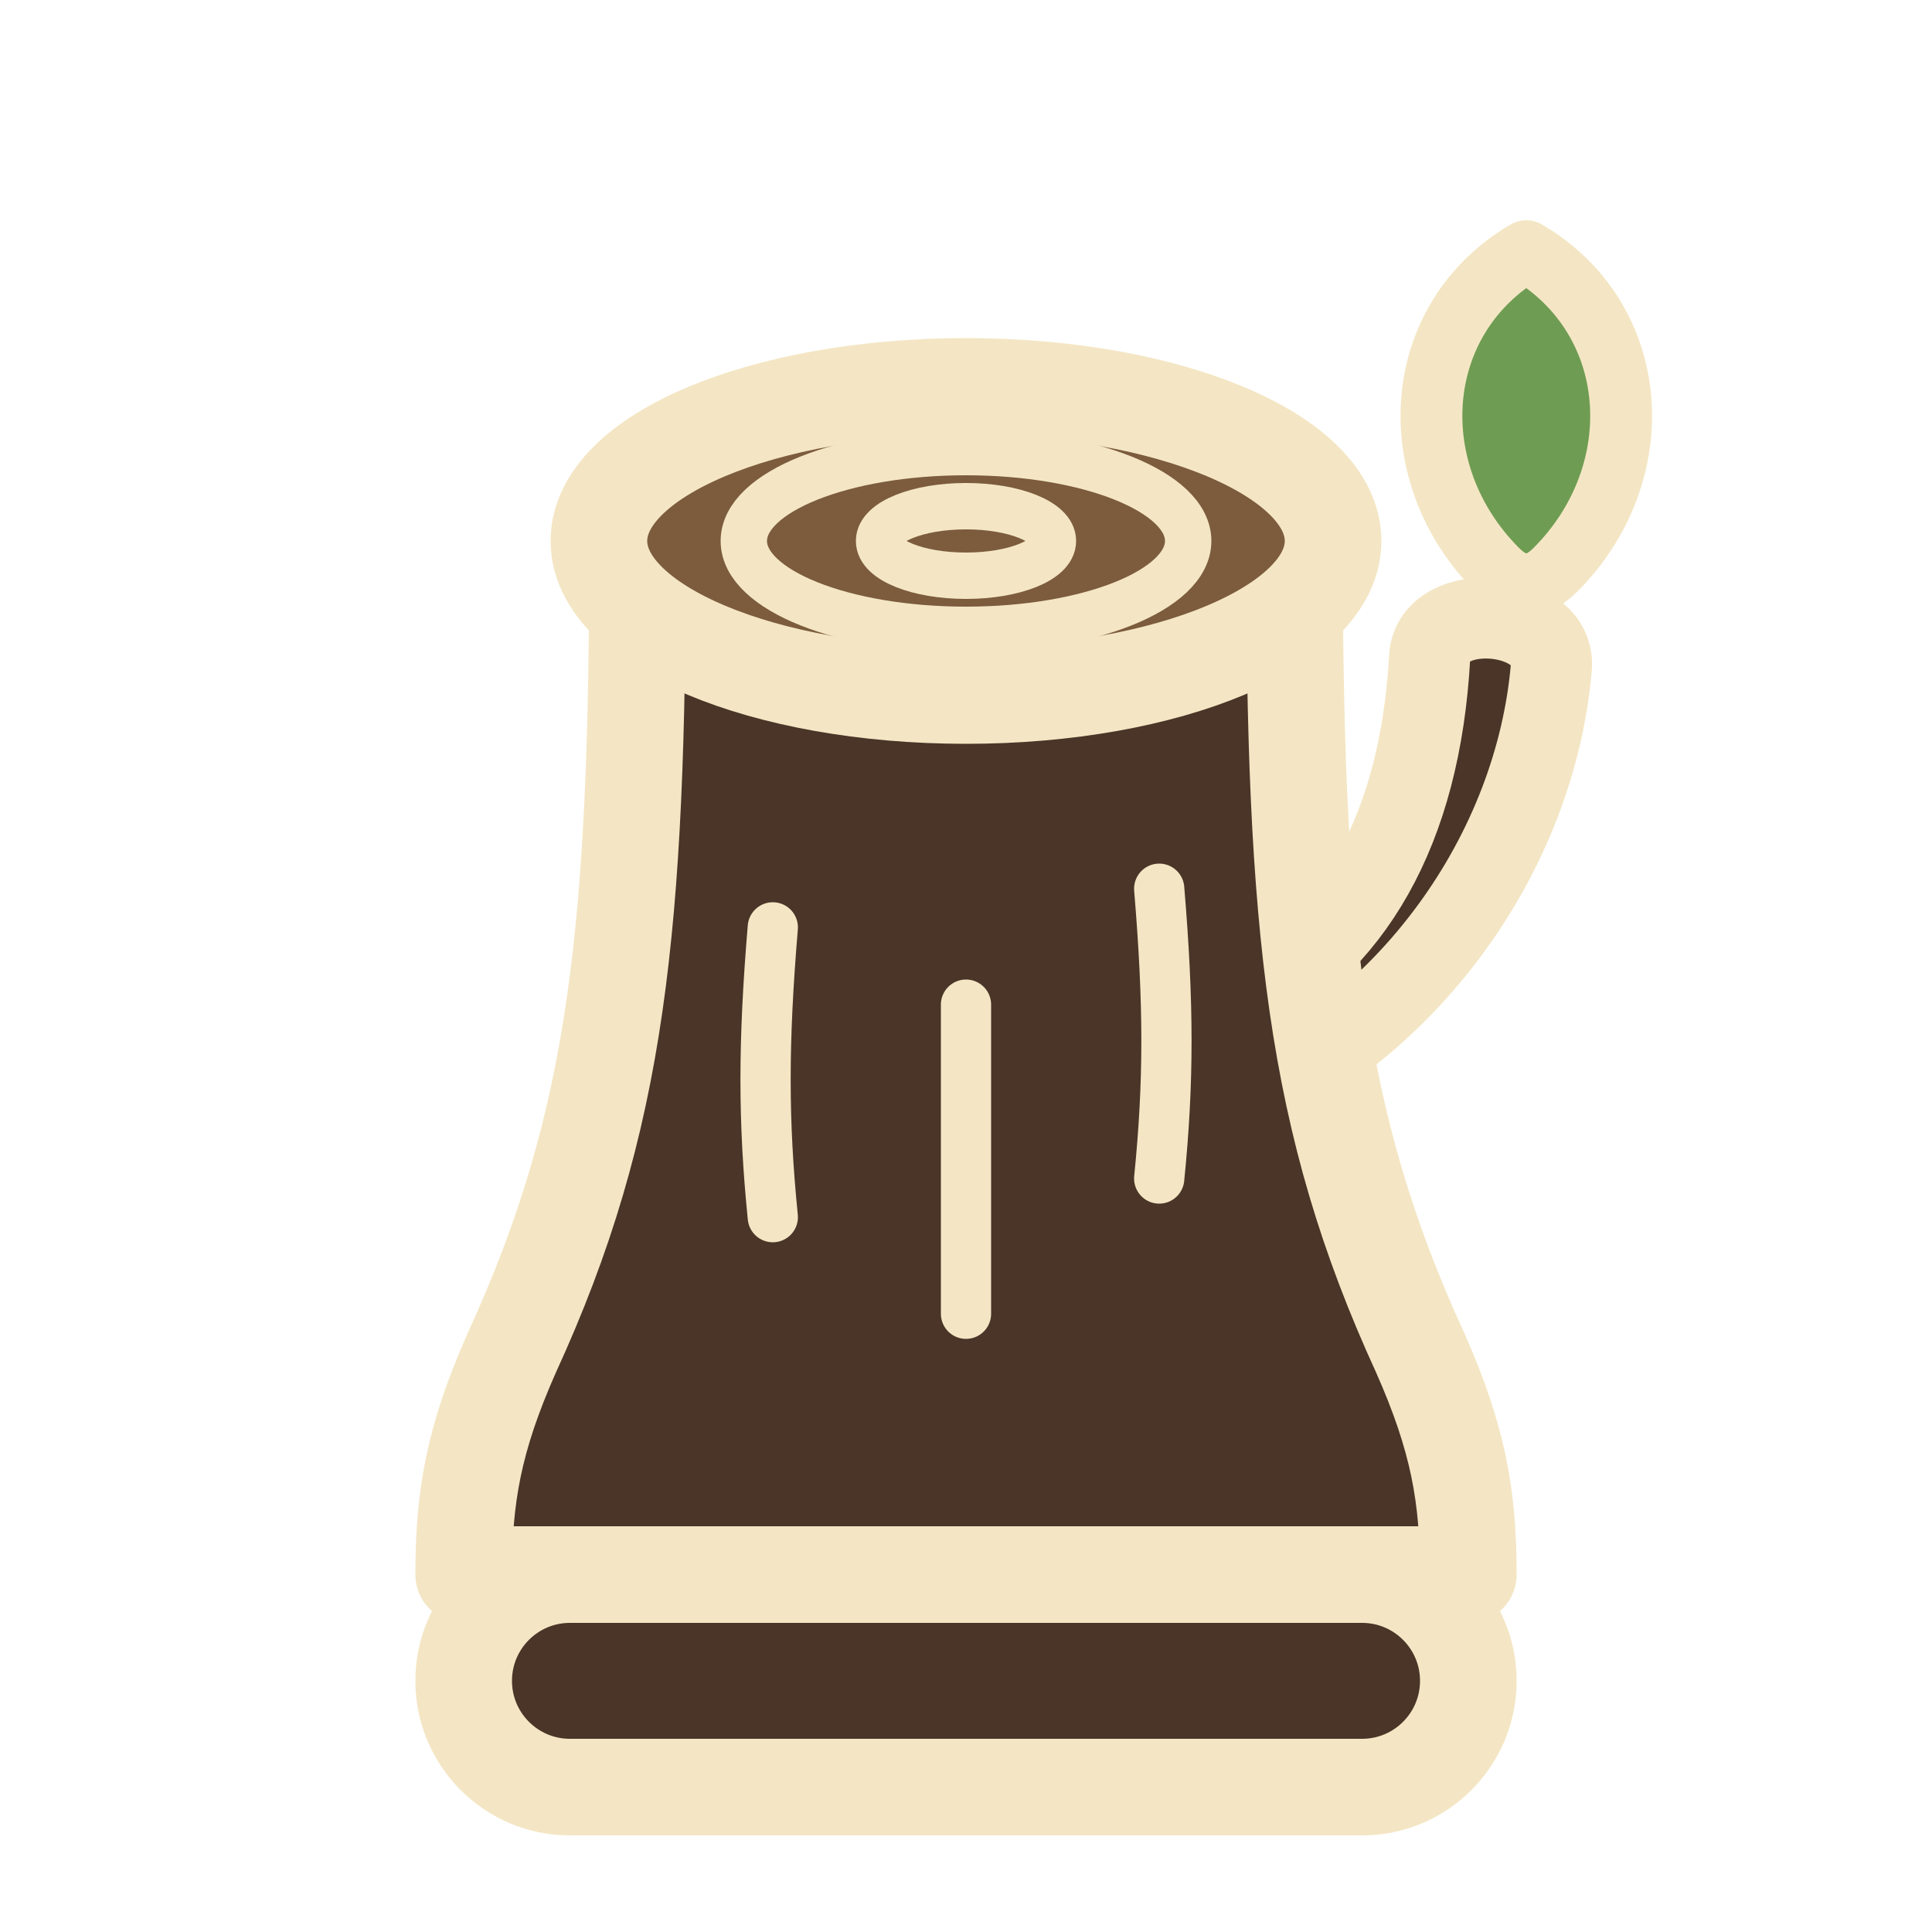
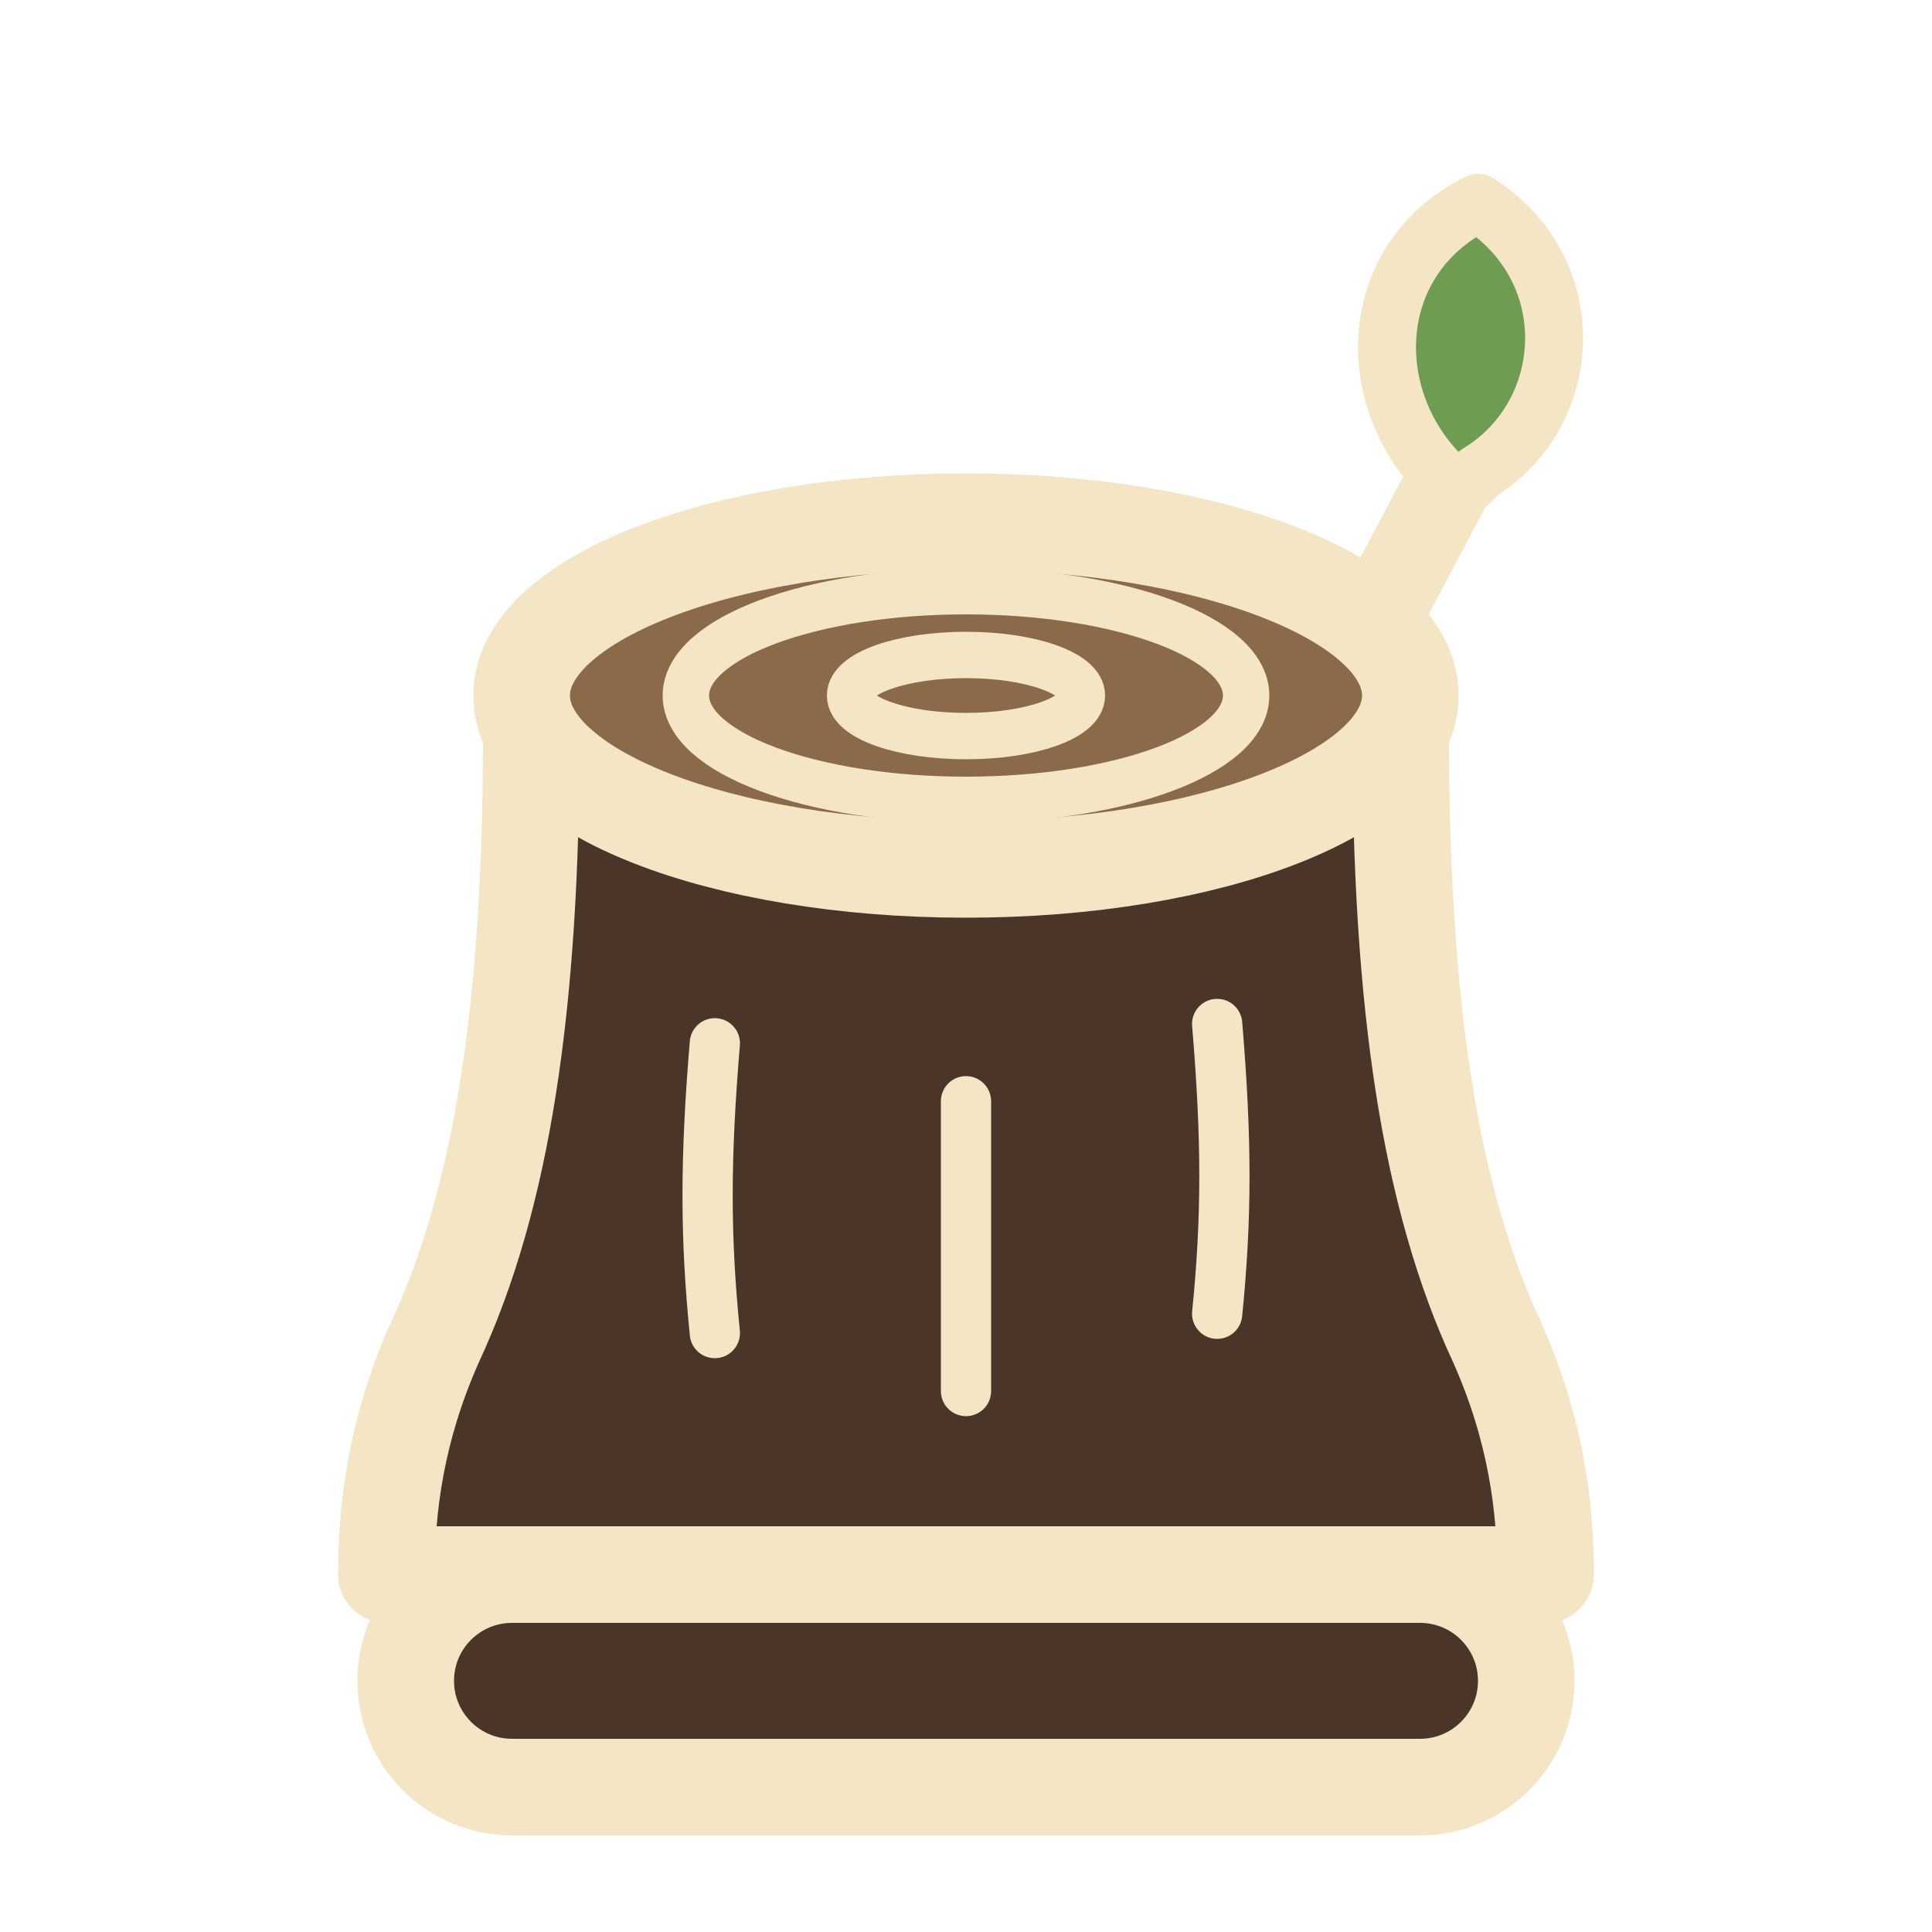
<svg xmlns="http://www.w3.org/2000/svg" viewBox="0 0 100 100">
  <g stroke-linecap="round" stroke-linejoin="round">
-     <path d="M64,52 C70,49 73.5,43 74,34 C74.2,31 80.5,31.5 80.3,34.5 C79.5,44 73,53.5 63,57.5 Z" fill="#4a3528" stroke="#f4e6c4" stroke-width="4.2" />
-     <path d="M77.5,29.5 C72.5,24.5 73,16.5 79,13 C85,16.5 85.5,24.5 80.5,29.5 Q79,31 77.5,29.5 Z" fill="#6f9c53" stroke="#f4e6c4" stroke-width="3.2" />
-     <path d="M33,28 C33,48 32,58 26.5,70 C24.5,74.5 24,77.5 24,81.5 L76,81.5 C76,77.5 75.5,74.5 73.5,70 C68,58 67,48 67,28 Z" fill="#4a3528" stroke="#f4e6c4" stroke-width="5" />
-     <path d="M40,48 C39.5,54 39.5,58 40,63 M50,52 C50,58 50,62 50,68 M60,46 C60.5,52 60.5,56 60,61" fill="none" stroke="#f4e6c4" stroke-width="2.6" />
-     <ellipse cx="50" cy="28" rx="19" ry="8" fill="#7c5c3d" stroke="#f4e6c4" stroke-width="5" />
-     <ellipse cx="50" cy="28" rx="11.5" ry="4.6" fill="none" stroke="#f4e6c4" stroke-width="2.4" />
-     <ellipse cx="50" cy="28" rx="4.5" ry="1.8" fill="none" stroke="#f4e6c4" stroke-width="2.4" />
-     <rect x="24" y="81.5" width="52" height="11" rx="5.5" fill="#4a3528" stroke="#f4e6c4" stroke-width="5" />
+     <path d="M66,42 L75,25" fill="none" stroke="#f4e6c4" stroke-width="4.5" />
+     <path d="M75,25 C70.5,21 70.5,13.5 76.5,10.5 C82,14 81.5,21.5 76.5,24.5 Q75.7,25.6 75,25 Z" fill="#6f9c53" stroke="#f4e6c4" stroke-width="3" />
+     <path d="M27.5,38 C27.5,52 26,62 22.5,69.5 C20.5,74 20,78 20,81.5 L80,81.5 C80,78 79.5,74 77.5,69.5 C74,62 72.5,52 72.5,38 Z" fill="#4a3528" stroke="#f4e6c4" stroke-width="5" />
+     <path d="M37,54 C36.5,60 36.5,64 37,69 M50,57 C50,62 50,66 50,72 M63,53 C63.5,59 63.5,63 63,68" fill="none" stroke="#f4e6c4" stroke-width="2.6" />
+     <ellipse cx="50" cy="36" rx="23" ry="9" fill="#8a6a49" stroke="#f4e6c4" stroke-width="5" />
+     <ellipse cx="50" cy="36" rx="14.5" ry="5.4" fill="none" stroke="#f4e6c4" stroke-width="2.4" />
+     <ellipse cx="50" cy="36" rx="6" ry="2.1" fill="none" stroke="#f4e6c4" stroke-width="2.4" />
+     <rect x="21" y="81.5" width="58" height="11" rx="5.5" fill="#4a3528" stroke="#f4e6c4" stroke-width="5" />
  </g>
</svg>
